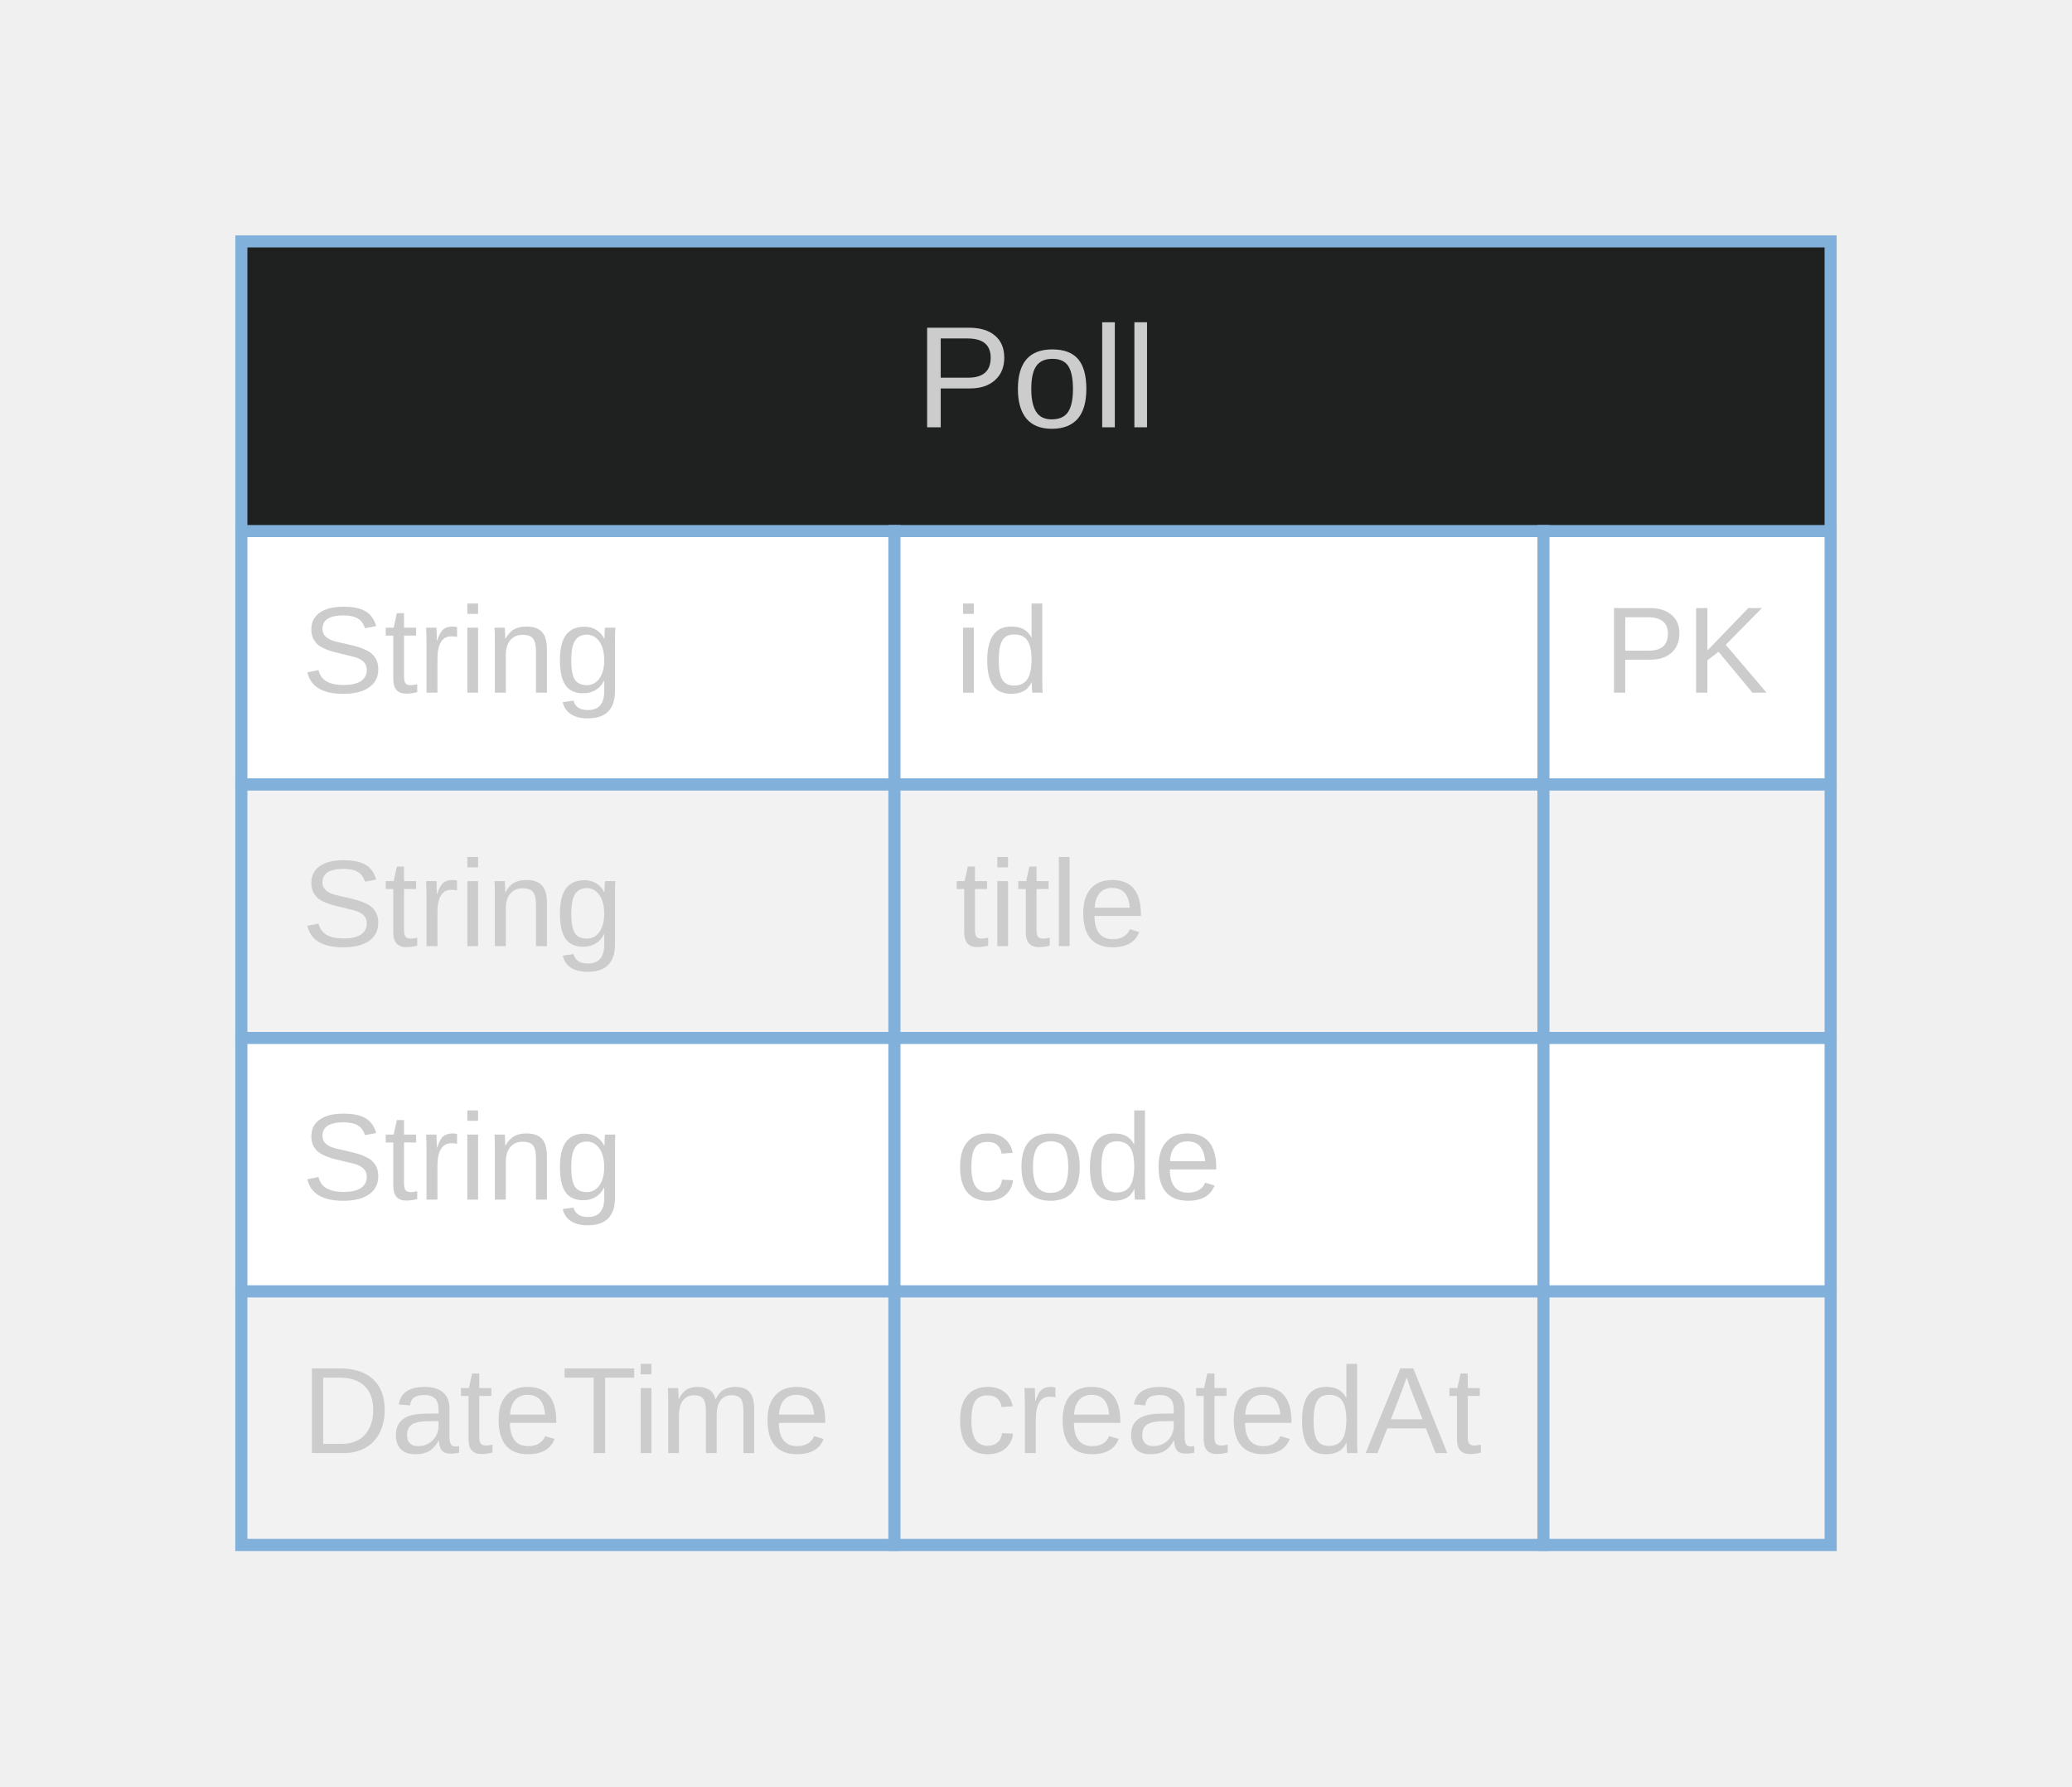
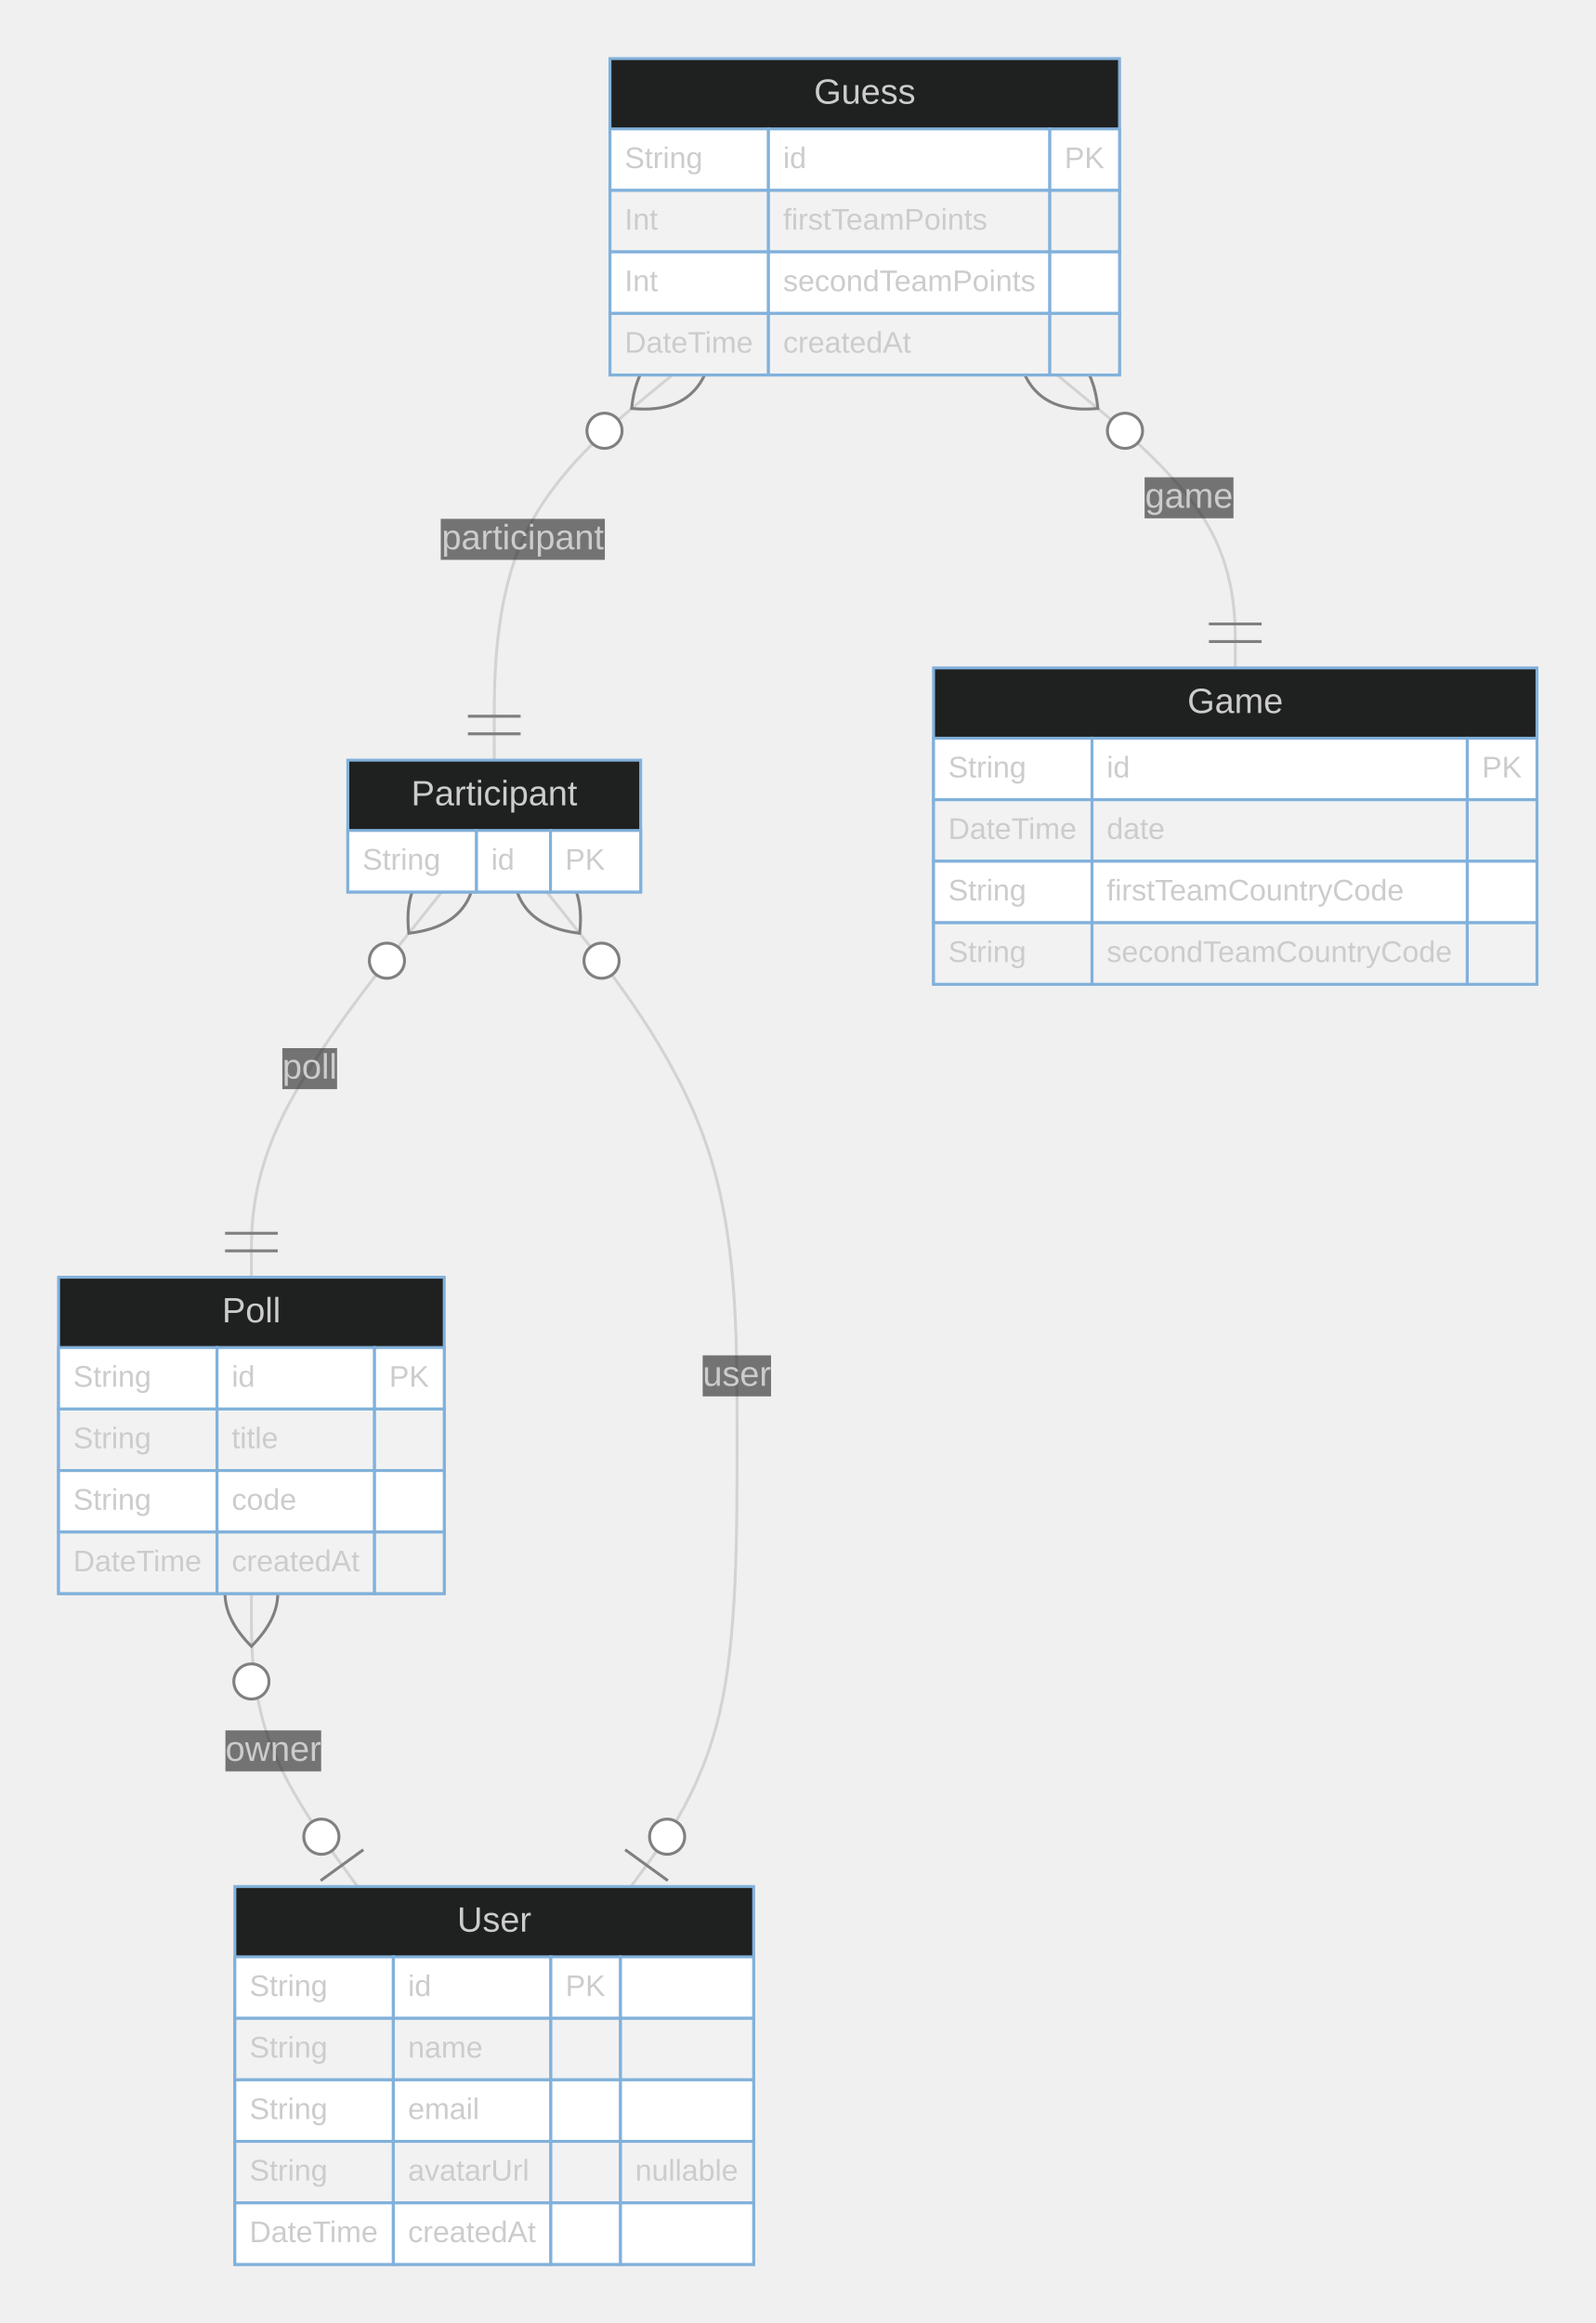
- <svg xmlns="http://www.w3.org/2000/svg" aria-labelledby="chart-title-mermaid-0 chart-desc-mermaid-0" role="img" viewBox="0 0 171.683 148" style="max-width: 171.683px; background-color: white;" width="100%" id="mermaid-0">
+ <svg xmlns="http://www.w3.org/2000/svg" aria-labelledby="chart-title-mermaid-0 chart-desc-mermaid-0" role="img" viewBox="0 0 544.791 793" style="max-width: 544.791px; background-color: white;" width="100%" id="mermaid-0">
  <style>#mermaid-0 {font-family:"trebuchet ms",verdana,arial,sans-serif;font-size:16px;fill:#ccc;}#mermaid-0 .error-icon{fill:#a44141;}#mermaid-0 .error-text{fill:#ddd;stroke:#ddd;}#mermaid-0 .edge-thickness-normal{stroke-width:2px;}#mermaid-0 .edge-thickness-thick{stroke-width:3.5px;}#mermaid-0 .edge-pattern-solid{stroke-dasharray:0;}#mermaid-0 .edge-pattern-dashed{stroke-dasharray:3;}#mermaid-0 .edge-pattern-dotted{stroke-dasharray:2;}#mermaid-0 .marker{fill:lightgrey;stroke:lightgrey;}#mermaid-0 .marker.cross{stroke:lightgrey;}#mermaid-0 svg{font-family:"trebuchet ms",verdana,arial,sans-serif;font-size:16px;}#mermaid-0 .entityBox{fill:#1f2020;stroke:#81B1DB;}#mermaid-0 .attributeBoxOdd{fill:#ffffff;stroke:#81B1DB;}#mermaid-0 .attributeBoxEven{fill:#f2f2f2;stroke:#81B1DB;}#mermaid-0 .relationshipLabelBox{fill:hsl(20, 1.587%, 12.353%);opacity:0.7;background-color:hsl(20, 1.587%, 12.353%);}#mermaid-0 .relationshipLabelBox rect{opacity:0.5;}#mermaid-0 .relationshipLine{stroke:lightgrey;}#mermaid-0 :root{--mermaid-font-family:"trebuchet ms",verdana,arial,sans-serif;}</style>
  <g />
  <defs>
    <marker orient="auto" markerHeight="18" markerWidth="18" refY="9" refX="0" id="ONLY_ONE_START">
      <path d="M9,0 L9,18 M15,0 L15,18" fill="none" stroke="gray" />
    </marker>
  </defs>
  <defs>
    <marker orient="auto" markerHeight="18" markerWidth="18" refY="9" refX="18" id="ONLY_ONE_END">
      <path d="M3,0 L3,18 M9,0 L9,18" fill="none" stroke="gray" />
    </marker>
  </defs>
  <defs>
    <marker orient="auto" markerHeight="18" markerWidth="30" refY="9" refX="0" id="ZERO_OR_ONE_START">
      <circle r="6" cy="9" cx="21" fill="white" stroke="gray" />
      <path d="M9,0 L9,18" fill="none" stroke="gray" />
    </marker>
  </defs>
  <defs>
    <marker orient="auto" markerHeight="18" markerWidth="30" refY="9" refX="30" id="ZERO_OR_ONE_END">
      <circle r="6" cy="9" cx="9" fill="white" stroke="gray" />
      <path d="M21,0 L21,18" fill="none" stroke="gray" />
    </marker>
  </defs>
  <defs>
    <marker orient="auto" markerHeight="36" markerWidth="45" refY="18" refX="18" id="ONE_OR_MORE_START">
      <path d="M0,18 Q 18,0 36,18 Q 18,36 0,18 M42,9 L42,27" fill="none" stroke="gray" />
    </marker>
  </defs>
  <defs>
    <marker orient="auto" markerHeight="36" markerWidth="45" refY="18" refX="27" id="ONE_OR_MORE_END">
      <path d="M3,9 L3,27 M9,18 Q27,0 45,18 Q27,36 9,18" fill="none" stroke="gray" />
    </marker>
  </defs>
  <defs>
    <marker orient="auto" markerHeight="36" markerWidth="57" refY="18" refX="18" id="ZERO_OR_MORE_START">
      <circle r="6" cy="18" cx="48" fill="white" stroke="gray" />
      <path d="M0,18 Q18,0 36,18 Q18,36 0,18" fill="none" stroke="gray" />
    </marker>
  </defs>
  <defs>
    <marker orient="auto" markerHeight="36" markerWidth="57" refY="18" refX="39" id="ZERO_OR_MORE_END">
      <circle r="6" cy="18" cx="9" fill="white" stroke="gray" />
      <path d="M21,18 Q39,0 57,18 Q39,36 21,18" fill="none" stroke="gray" />
    </marker>
  </defs>
-   <g transform="translate(20,20 )" id="Poll">
+   <path marker-start="url(#ZERO_OR_MORE_START)" marker-end="url(#ZERO_OR_ONE_END)" fill="none" stroke="gray" d="M85.841,544L85.841,552.333C85.841,560.667,85.841,577.333,91.876,594C97.911,610.667,109.981,627.333,116.016,635.667L122.051,644" class="er relationshipLine" />
+   <path marker-start="url(#ZERO_OR_MORE_START)" marker-end="url(#ZERO_OR_ONE_END)" fill="none" stroke="gray" d="M186.702,304.5L197.532,318.083C208.362,331.667,230.023,358.833,240.853,389.75C251.683,420.667,251.683,455.333,251.683,490C251.683,524.667,251.683,559.333,245.648,585C239.613,610.667,227.543,627.333,221.508,635.667L215.473,644" class="er relationshipLine" />
+   <path marker-start="url(#ZERO_OR_MORE_START)" marker-end="url(#ONLY_ONE_END)" fill="none" stroke="gray" d="M150.823,304.5L139.992,318.083C129.162,331.667,107.502,358.833,96.672,380.75C85.841,402.667,85.841,419.333,85.841,427.667L85.841,436" class="er relationshipLine" />
+   <path marker-start="url(#ZERO_OR_MORE_START)" marker-end="url(#ONLY_ONE_END)" fill="none" stroke="gray" d="M360.956,128L371.093,136.333C381.23,144.667,401.503,161.333,411.64,178C421.777,194.667,421.777,211.333,421.777,219.667L421.777,228" class="er relationshipLine" />
+   <path marker-start="url(#ZERO_OR_MORE_START)" marker-end="url(#ONLY_ONE_END)" fill="none" stroke="gray" d="M229.583,128L219.446,136.333C209.309,144.667,189.036,161.333,178.899,183.25C168.762,205.167,168.762,232.333,168.762,245.917L168.762,259.5" class="er relationshipLine" />
+   <g transform="translate(20,436 )" id="Poll">
    <rect height="108" width="131.683" y="0" x="0" stroke="gray" fill-opacity="100%" fill="honeydew" class="er entityBox" />
    <text transform="translate(65.84149,12)" style="font-family: &quot;trebuchet ms&quot;, verdana, arial, sans-serif;; font-size: 12px" text-anchor="middle" dominant-baseline="middle" y="0" x="0" id="entity-Poll" class="er entityLabel">Poll</text>
    <rect height="21" width="54.113" y="24" x="0" stroke="gray" fill-opacity="100%" fill="honeydew" class="er attributeBoxOdd" />
    <text transform="translate(5,34.5)" style="font-family: &quot;trebuchet ms&quot;, verdana, arial, sans-serif;; font-size: 10.2px" text-anchor="left" dominant-baseline="middle" y="0" x="0" id="entity-Poll-attr-1-type" class="er entityLabel">String</text>
    <rect height="21" width="53.775" y="24" x="54.113" stroke="gray" fill-opacity="100%" fill="honeydew" class="er attributeBoxOdd" />
    <text transform="translate(59.11313,34.5)" style="font-family: &quot;trebuchet ms&quot;, verdana, arial, sans-serif;; font-size: 10.2px" text-anchor="left" dominant-baseline="middle" y="0" x="0" id="entity-Poll-attr-1-name" class="er entityLabel">id</text>
    <rect height="21" width="23.795" y="24" x="107.888" stroke="gray" fill-opacity="100%" fill="honeydew" class="er attributeBoxOdd" />
    <text transform="translate(112.888,34.5)" style="font-family: &quot;trebuchet ms&quot;, verdana, arial, sans-serif;; font-size: 10.2px" text-anchor="left" dominant-baseline="middle" y="0" x="0" id="entity-Poll-attr-1-key" class="er entityLabel">PK</text>
    <rect height="21" width="54.113" y="45" x="0" stroke="gray" fill-opacity="100%" fill="honeydew" class="er attributeBoxEven" />
    <text transform="translate(5,55.5)" style="font-family: &quot;trebuchet ms&quot;, verdana, arial, sans-serif;; font-size: 10.2px" text-anchor="left" dominant-baseline="middle" y="0" x="0" id="entity-Poll-attr-2-type" class="er entityLabel">String</text>
    <rect height="21" width="53.775" y="45" x="54.113" stroke="gray" fill-opacity="100%" fill="honeydew" class="er attributeBoxEven" />
    <text transform="translate(59.11313,55.5)" style="font-family: &quot;trebuchet ms&quot;, verdana, arial, sans-serif;; font-size: 10.2px" text-anchor="left" dominant-baseline="middle" y="0" x="0" id="entity-Poll-attr-2-name" class="er entityLabel">title</text>
    <rect height="21" width="23.795" y="45" x="107.888" stroke="gray" fill-opacity="100%" fill="honeydew" class="er attributeBoxEven" />
    <text transform="translate(112.888,55.5)" style="font-family: &quot;trebuchet ms&quot;, verdana, arial, sans-serif;; font-size: 10.2px" text-anchor="left" dominant-baseline="middle" y="0" x="0" id="entity-Poll-attr-2-key" class="er entityLabel" />
    <rect height="21" width="54.113" y="66" x="0" stroke="gray" fill-opacity="100%" fill="honeydew" class="er attributeBoxOdd" />
    <text transform="translate(5,76.5)" style="font-family: &quot;trebuchet ms&quot;, verdana, arial, sans-serif;; font-size: 10.2px" text-anchor="left" dominant-baseline="middle" y="0" x="0" id="entity-Poll-attr-3-type" class="er entityLabel">String</text>
    <rect height="21" width="53.775" y="66" x="54.113" stroke="gray" fill-opacity="100%" fill="honeydew" class="er attributeBoxOdd" />
    <text transform="translate(59.11313,76.5)" style="font-family: &quot;trebuchet ms&quot;, verdana, arial, sans-serif;; font-size: 10.2px" text-anchor="left" dominant-baseline="middle" y="0" x="0" id="entity-Poll-attr-3-name" class="er entityLabel">code</text>
    <rect height="21" width="23.795" y="66" x="107.888" stroke="gray" fill-opacity="100%" fill="honeydew" class="er attributeBoxOdd" />
    <text transform="translate(112.888,76.5)" style="font-family: &quot;trebuchet ms&quot;, verdana, arial, sans-serif;; font-size: 10.2px" text-anchor="left" dominant-baseline="middle" y="0" x="0" id="entity-Poll-attr-3-key" class="er entityLabel" />
    <rect height="21" width="54.113" y="87" x="0" stroke="gray" fill-opacity="100%" fill="honeydew" class="er attributeBoxEven" />
    <text transform="translate(5,97.5)" style="font-family: &quot;trebuchet ms&quot;, verdana, arial, sans-serif;; font-size: 10.2px" text-anchor="left" dominant-baseline="middle" y="0" x="0" id="entity-Poll-attr-4-type" class="er entityLabel">DateTime</text>
    <rect height="21" width="53.775" y="87" x="54.113" stroke="gray" fill-opacity="100%" fill="honeydew" class="er attributeBoxEven" />
    <text transform="translate(59.11313,97.5)" style="font-family: &quot;trebuchet ms&quot;, verdana, arial, sans-serif;; font-size: 10.2px" text-anchor="left" dominant-baseline="middle" y="0" x="0" id="entity-Poll-attr-4-name" class="er entityLabel">createdAt</text>
    <rect height="21" width="23.795" y="87" x="107.888" stroke="gray" fill-opacity="100%" fill="honeydew" class="er attributeBoxEven" />
    <text transform="translate(112.888,97.5)" style="font-family: &quot;trebuchet ms&quot;, verdana, arial, sans-serif;; font-size: 10.2px" text-anchor="left" dominant-baseline="middle" y="0" x="0" id="entity-Poll-attr-4-key" class="er entityLabel" />
  </g>
+   <g transform="translate(118.7622,259.5 )" id="Participant">
+     <rect height="45" width="100" y="0" x="0" stroke="gray" fill-opacity="100%" fill="honeydew" class="er entityBox" />
+     <text transform="translate(50,12)" style="font-family: &quot;trebuchet ms&quot;, verdana, arial, sans-serif;; font-size: 12px" text-anchor="middle" dominant-baseline="middle" y="0" x="0" id="entity-Participant" class="er entityLabel">Participant</text>
+     <rect height="21" width="43.945" y="24" x="0" stroke="gray" fill-opacity="100%" fill="honeydew" class="er attributeBoxOdd" />
+     <text transform="translate(5,34.5)" style="font-family: &quot;trebuchet ms&quot;, verdana, arial, sans-serif;; font-size: 10.2px" text-anchor="left" dominant-baseline="middle" y="0" x="0" id="entity-Participant-attr-1-type" class="er entityLabel">String</text>
+     <rect height="21" width="25.262" y="24" x="43.945" stroke="gray" fill-opacity="100%" fill="honeydew" class="er attributeBoxOdd" />
+     <text transform="translate(48.94526,34.5)" style="font-family: &quot;trebuchet ms&quot;, verdana, arial, sans-serif;; font-size: 10.2px" text-anchor="left" dominant-baseline="middle" y="0" x="0" id="entity-Participant-attr-1-name" class="er entityLabel">id</text>
+     <rect height="21" width="30.793" y="24" x="69.207" stroke="gray" fill-opacity="100%" fill="honeydew" class="er attributeBoxOdd" />
+     <text transform="translate(74.20681,34.5)" style="font-family: &quot;trebuchet ms&quot;, verdana, arial, sans-serif;; font-size: 10.2px" text-anchor="left" dominant-baseline="middle" y="0" x="0" id="entity-Participant-attr-1-key" class="er entityLabel">PK</text>
+   </g>
+   <g transform="translate(80.19414,644 )" id="User">
+     <rect height="129" width="177.136" y="0" x="0" stroke="gray" fill-opacity="100%" fill="honeydew" class="er entityBox" />
+     <text transform="translate(88.5681,12)" style="font-family: &quot;trebuchet ms&quot;, verdana, arial, sans-serif;; font-size: 12px" text-anchor="middle" dominant-baseline="middle" y="0" x="0" id="entity-User" class="er entityLabel">User</text>
+     <rect height="21" width="54.113" y="24" x="0" stroke="gray" fill-opacity="100%" fill="honeydew" class="er attributeBoxOdd" />
+     <text transform="translate(5,34.5)" style="font-family: &quot;trebuchet ms&quot;, verdana, arial, sans-serif;; font-size: 10.2px" text-anchor="left" dominant-baseline="middle" y="0" x="0" id="entity-User-attr-1-type" class="er entityLabel">String</text>
+     <rect height="21" width="53.775" y="24" x="54.113" stroke="gray" fill-opacity="100%" fill="honeydew" class="er attributeBoxOdd" />
+     <text transform="translate(59.11313,34.5)" style="font-family: &quot;trebuchet ms&quot;, verdana, arial, sans-serif;; font-size: 10.2px" text-anchor="left" dominant-baseline="middle" y="0" x="0" id="entity-User-attr-1-name" class="er entityLabel">id</text>
+     <rect height="21" width="23.795" y="24" x="107.888" stroke="gray" fill-opacity="100%" fill="honeydew" class="er attributeBoxOdd" />
+     <text transform="translate(112.888,34.5)" style="font-family: &quot;trebuchet ms&quot;, verdana, arial, sans-serif;; font-size: 10.2px" text-anchor="left" dominant-baseline="middle" y="0" x="0" id="entity-User-attr-1-key" class="er entityLabel">PK</text>
+     <rect height="21" width="45.453" y="24" x="131.683" stroke="gray" fill-opacity="100%" fill="honeydew" class="er attributeBoxOdd" />
+     <text transform="translate(136.683,34.5)" style="font-family: &quot;trebuchet ms&quot;, verdana, arial, sans-serif;; font-size: 10.2px" text-anchor="left" dominant-baseline="middle" y="0" x="0" id="entity-User-attr-1-comment" class="er entityLabel" />
+     <rect height="21" width="54.113" y="45" x="0" stroke="gray" fill-opacity="100%" fill="honeydew" class="er attributeBoxEven" />
+     <text transform="translate(5,55.5)" style="font-family: &quot;trebuchet ms&quot;, verdana, arial, sans-serif;; font-size: 10.2px" text-anchor="left" dominant-baseline="middle" y="0" x="0" id="entity-User-attr-2-type" class="er entityLabel">String</text>
+     <rect height="21" width="53.775" y="45" x="54.113" stroke="gray" fill-opacity="100%" fill="honeydew" class="er attributeBoxEven" />
+     <text transform="translate(59.11313,55.5)" style="font-family: &quot;trebuchet ms&quot;, verdana, arial, sans-serif;; font-size: 10.2px" text-anchor="left" dominant-baseline="middle" y="0" x="0" id="entity-User-attr-2-name" class="er entityLabel">name</text>
+     <rect height="21" width="23.795" y="45" x="107.888" stroke="gray" fill-opacity="100%" fill="honeydew" class="er attributeBoxEven" />
+     <text transform="translate(112.888,55.5)" style="font-family: &quot;trebuchet ms&quot;, verdana, arial, sans-serif;; font-size: 10.2px" text-anchor="left" dominant-baseline="middle" y="0" x="0" id="entity-User-attr-2-key" class="er entityLabel" />
+     <rect height="21" width="45.453" y="45" x="131.683" stroke="gray" fill-opacity="100%" fill="honeydew" class="er attributeBoxEven" />
+     <text transform="translate(136.683,55.5)" style="font-family: &quot;trebuchet ms&quot;, verdana, arial, sans-serif;; font-size: 10.2px" text-anchor="left" dominant-baseline="middle" y="0" x="0" id="entity-User-attr-2-comment" class="er entityLabel" />
+     <rect height="21" width="54.113" y="66" x="0" stroke="gray" fill-opacity="100%" fill="honeydew" class="er attributeBoxOdd" />
+     <text transform="translate(5,76.5)" style="font-family: &quot;trebuchet ms&quot;, verdana, arial, sans-serif;; font-size: 10.2px" text-anchor="left" dominant-baseline="middle" y="0" x="0" id="entity-User-attr-3-type" class="er entityLabel">String</text>
+     <rect height="21" width="53.775" y="66" x="54.113" stroke="gray" fill-opacity="100%" fill="honeydew" class="er attributeBoxOdd" />
+     <text transform="translate(59.11313,76.5)" style="font-family: &quot;trebuchet ms&quot;, verdana, arial, sans-serif;; font-size: 10.2px" text-anchor="left" dominant-baseline="middle" y="0" x="0" id="entity-User-attr-3-name" class="er entityLabel">email</text>
+     <rect height="21" width="23.795" y="66" x="107.888" stroke="gray" fill-opacity="100%" fill="honeydew" class="er attributeBoxOdd" />
+     <text transform="translate(112.888,76.5)" style="font-family: &quot;trebuchet ms&quot;, verdana, arial, sans-serif;; font-size: 10.2px" text-anchor="left" dominant-baseline="middle" y="0" x="0" id="entity-User-attr-3-key" class="er entityLabel" />
+     <rect height="21" width="45.453" y="66" x="131.683" stroke="gray" fill-opacity="100%" fill="honeydew" class="er attributeBoxOdd" />
+     <text transform="translate(136.683,76.5)" style="font-family: &quot;trebuchet ms&quot;, verdana, arial, sans-serif;; font-size: 10.2px" text-anchor="left" dominant-baseline="middle" y="0" x="0" id="entity-User-attr-3-comment" class="er entityLabel" />
+     <rect height="21" width="54.113" y="87" x="0" stroke="gray" fill-opacity="100%" fill="honeydew" class="er attributeBoxEven" />
+     <text transform="translate(5,97.5)" style="font-family: &quot;trebuchet ms&quot;, verdana, arial, sans-serif;; font-size: 10.2px" text-anchor="left" dominant-baseline="middle" y="0" x="0" id="entity-User-attr-4-type" class="er entityLabel">String</text>
+     <rect height="21" width="53.775" y="87" x="54.113" stroke="gray" fill-opacity="100%" fill="honeydew" class="er attributeBoxEven" />
+     <text transform="translate(59.11313,97.5)" style="font-family: &quot;trebuchet ms&quot;, verdana, arial, sans-serif;; font-size: 10.2px" text-anchor="left" dominant-baseline="middle" y="0" x="0" id="entity-User-attr-4-name" class="er entityLabel">avatarUrl</text>
+     <rect height="21" width="23.795" y="87" x="107.888" stroke="gray" fill-opacity="100%" fill="honeydew" class="er attributeBoxEven" />
+     <text transform="translate(112.888,97.5)" style="font-family: &quot;trebuchet ms&quot;, verdana, arial, sans-serif;; font-size: 10.2px" text-anchor="left" dominant-baseline="middle" y="0" x="0" id="entity-User-attr-4-key" class="er entityLabel" />
+     <rect height="21" width="45.453" y="87" x="131.683" stroke="gray" fill-opacity="100%" fill="honeydew" class="er attributeBoxEven" />
+     <text transform="translate(136.683,97.5)" style="font-family: &quot;trebuchet ms&quot;, verdana, arial, sans-serif;; font-size: 10.2px" text-anchor="left" dominant-baseline="middle" y="0" x="0" id="entity-User-attr-4-comment" class="er entityLabel">nullable</text>
+     <rect height="21" width="54.113" y="108" x="0" stroke="gray" fill-opacity="100%" fill="honeydew" class="er attributeBoxOdd" />
+     <text transform="translate(5,118.5)" style="font-family: &quot;trebuchet ms&quot;, verdana, arial, sans-serif;; font-size: 10.2px" text-anchor="left" dominant-baseline="middle" y="0" x="0" id="entity-User-attr-5-type" class="er entityLabel">DateTime</text>
+     <rect height="21" width="53.775" y="108" x="54.113" stroke="gray" fill-opacity="100%" fill="honeydew" class="er attributeBoxOdd" />
+     <text transform="translate(59.11313,118.5)" style="font-family: &quot;trebuchet ms&quot;, verdana, arial, sans-serif;; font-size: 10.2px" text-anchor="left" dominant-baseline="middle" y="0" x="0" id="entity-User-attr-5-name" class="er entityLabel">createdAt</text>
+     <rect height="21" width="23.795" y="108" x="107.888" stroke="gray" fill-opacity="100%" fill="honeydew" class="er attributeBoxOdd" />
+     <text transform="translate(112.888,118.5)" style="font-family: &quot;trebuchet ms&quot;, verdana, arial, sans-serif;; font-size: 10.2px" text-anchor="left" dominant-baseline="middle" y="0" x="0" id="entity-User-attr-5-key" class="er entityLabel" />
+     <rect height="21" width="45.453" y="108" x="131.683" stroke="gray" fill-opacity="100%" fill="honeydew" class="er attributeBoxOdd" />
+     <text transform="translate(136.683,118.5)" style="font-family: &quot;trebuchet ms&quot;, verdana, arial, sans-serif;; font-size: 10.2px" text-anchor="left" dominant-baseline="middle" y="0" x="0" id="entity-User-attr-5-comment" class="er entityLabel" />
+   </g>
+   <g transform="translate(318.7622,228 )" id="Game">
+     <rect height="108" width="206.029" y="0" x="0" stroke="gray" fill-opacity="100%" fill="honeydew" class="er entityBox" />
+     <text transform="translate(103.0145,12)" style="font-family: &quot;trebuchet ms&quot;, verdana, arial, sans-serif;; font-size: 12px" text-anchor="middle" dominant-baseline="middle" y="0" x="0" id="entity-Game" class="er entityLabel">Game</text>
+     <rect height="21" width="54.113" y="24" x="0" stroke="gray" fill-opacity="100%" fill="honeydew" class="er attributeBoxOdd" />
+     <text transform="translate(5,34.5)" style="font-family: &quot;trebuchet ms&quot;, verdana, arial, sans-serif;; font-size: 10.2px" text-anchor="left" dominant-baseline="middle" y="0" x="0" id="entity-Game-attr-1-type" class="er entityLabel">String</text>
+     <rect height="21" width="128.121" y="24" x="54.113" stroke="gray" fill-opacity="100%" fill="honeydew" class="er attributeBoxOdd" />
+     <text transform="translate(59.11313,34.5)" style="font-family: &quot;trebuchet ms&quot;, verdana, arial, sans-serif;; font-size: 10.2px" text-anchor="left" dominant-baseline="middle" y="0" x="0" id="entity-Game-attr-1-name" class="er entityLabel">id</text>
+     <rect height="21" width="23.795" y="24" x="182.234" stroke="gray" fill-opacity="100%" fill="honeydew" class="er attributeBoxOdd" />
+     <text transform="translate(187.2339,34.5)" style="font-family: &quot;trebuchet ms&quot;, verdana, arial, sans-serif;; font-size: 10.2px" text-anchor="left" dominant-baseline="middle" y="0" x="0" id="entity-Game-attr-1-key" class="er entityLabel">PK</text>
+     <rect height="21" width="54.113" y="45" x="0" stroke="gray" fill-opacity="100%" fill="honeydew" class="er attributeBoxEven" />
+     <text transform="translate(5,55.5)" style="font-family: &quot;trebuchet ms&quot;, verdana, arial, sans-serif;; font-size: 10.2px" text-anchor="left" dominant-baseline="middle" y="0" x="0" id="entity-Game-attr-2-type" class="er entityLabel">DateTime</text>
+     <rect height="21" width="128.121" y="45" x="54.113" stroke="gray" fill-opacity="100%" fill="honeydew" class="er attributeBoxEven" />
+     <text transform="translate(59.11313,55.5)" style="font-family: &quot;trebuchet ms&quot;, verdana, arial, sans-serif;; font-size: 10.2px" text-anchor="left" dominant-baseline="middle" y="0" x="0" id="entity-Game-attr-2-name" class="er entityLabel">date</text>
+     <rect height="21" width="23.795" y="45" x="182.234" stroke="gray" fill-opacity="100%" fill="honeydew" class="er attributeBoxEven" />
+     <text transform="translate(187.2339,55.5)" style="font-family: &quot;trebuchet ms&quot;, verdana, arial, sans-serif;; font-size: 10.2px" text-anchor="left" dominant-baseline="middle" y="0" x="0" id="entity-Game-attr-2-key" class="er entityLabel" />
+     <rect height="21" width="54.113" y="66" x="0" stroke="gray" fill-opacity="100%" fill="honeydew" class="er attributeBoxOdd" />
+     <text transform="translate(5,76.5)" style="font-family: &quot;trebuchet ms&quot;, verdana, arial, sans-serif;; font-size: 10.2px" text-anchor="left" dominant-baseline="middle" y="0" x="0" id="entity-Game-attr-3-type" class="er entityLabel">String</text>
+     <rect height="21" width="128.121" y="66" x="54.113" stroke="gray" fill-opacity="100%" fill="honeydew" class="er attributeBoxOdd" />
+     <text transform="translate(59.11313,76.5)" style="font-family: &quot;trebuchet ms&quot;, verdana, arial, sans-serif;; font-size: 10.2px" text-anchor="left" dominant-baseline="middle" y="0" x="0" id="entity-Game-attr-3-name" class="er entityLabel">firstTeamCountryCode</text>
+     <rect height="21" width="23.795" y="66" x="182.234" stroke="gray" fill-opacity="100%" fill="honeydew" class="er attributeBoxOdd" />
+     <text transform="translate(187.2339,76.5)" style="font-family: &quot;trebuchet ms&quot;, verdana, arial, sans-serif;; font-size: 10.2px" text-anchor="left" dominant-baseline="middle" y="0" x="0" id="entity-Game-attr-3-key" class="er entityLabel" />
+     <rect height="21" width="54.113" y="87" x="0" stroke="gray" fill-opacity="100%" fill="honeydew" class="er attributeBoxEven" />
+     <text transform="translate(5,97.5)" style="font-family: &quot;trebuchet ms&quot;, verdana, arial, sans-serif;; font-size: 10.2px" text-anchor="left" dominant-baseline="middle" y="0" x="0" id="entity-Game-attr-4-type" class="er entityLabel">String</text>
+     <rect height="21" width="128.121" y="87" x="54.113" stroke="gray" fill-opacity="100%" fill="honeydew" class="er attributeBoxEven" />
+     <text transform="translate(59.11313,97.5)" style="font-family: &quot;trebuchet ms&quot;, verdana, arial, sans-serif;; font-size: 10.2px" text-anchor="left" dominant-baseline="middle" y="0" x="0" id="entity-Game-attr-4-name" class="er entityLabel">secondTeamCountryCode</text>
+     <rect height="21" width="23.795" y="87" x="182.234" stroke="gray" fill-opacity="100%" fill="honeydew" class="er attributeBoxEven" />
+     <text transform="translate(187.2339,97.5)" style="font-family: &quot;trebuchet ms&quot;, verdana, arial, sans-serif;; font-size: 10.2px" text-anchor="left" dominant-baseline="middle" y="0" x="0" id="entity-Game-attr-4-key" class="er entityLabel" />
+   </g>
+   <g transform="translate(208.2763,20 )" id="Guess">
+     <rect height="108" width="173.986" y="0" x="0" stroke="gray" fill-opacity="100%" fill="honeydew" class="er entityBox" />
+     <text transform="translate(86.99312,12)" style="font-family: &quot;trebuchet ms&quot;, verdana, arial, sans-serif;; font-size: 12px" text-anchor="middle" dominant-baseline="middle" y="0" x="0" id="entity-Guess" class="er entityLabel">Guess</text>
+     <rect height="21" width="54.113" y="24" x="0" stroke="gray" fill-opacity="100%" fill="honeydew" class="er attributeBoxOdd" />
+     <text transform="translate(5,34.5)" style="font-family: &quot;trebuchet ms&quot;, verdana, arial, sans-serif;; font-size: 10.2px" text-anchor="left" dominant-baseline="middle" y="0" x="0" id="entity-Guess-attr-1-type" class="er entityLabel">String</text>
+     <rect height="21" width="96.078" y="24" x="54.113" stroke="gray" fill-opacity="100%" fill="honeydew" class="er attributeBoxOdd" />
+     <text transform="translate(59.11313,34.5)" style="font-family: &quot;trebuchet ms&quot;, verdana, arial, sans-serif;; font-size: 10.2px" text-anchor="left" dominant-baseline="middle" y="0" x="0" id="entity-Guess-attr-1-name" class="er entityLabel">id</text>
+     <rect height="21" width="23.795" y="24" x="150.191" stroke="gray" fill-opacity="100%" fill="honeydew" class="er attributeBoxOdd" />
+     <text transform="translate(155.1913,34.5)" style="font-family: &quot;trebuchet ms&quot;, verdana, arial, sans-serif;; font-size: 10.2px" text-anchor="left" dominant-baseline="middle" y="0" x="0" id="entity-Guess-attr-1-key" class="er entityLabel">PK</text>
+     <rect height="21" width="54.113" y="45" x="0" stroke="gray" fill-opacity="100%" fill="honeydew" class="er attributeBoxEven" />
+     <text transform="translate(5,55.5)" style="font-family: &quot;trebuchet ms&quot;, verdana, arial, sans-serif;; font-size: 10.2px" text-anchor="left" dominant-baseline="middle" y="0" x="0" id="entity-Guess-attr-2-type" class="er entityLabel">Int</text>
+     <rect height="21" width="96.078" y="45" x="54.113" stroke="gray" fill-opacity="100%" fill="honeydew" class="er attributeBoxEven" />
+     <text transform="translate(59.11313,55.5)" style="font-family: &quot;trebuchet ms&quot;, verdana, arial, sans-serif;; font-size: 10.2px" text-anchor="left" dominant-baseline="middle" y="0" x="0" id="entity-Guess-attr-2-name" class="er entityLabel">firstTeamPoints</text>
+     <rect height="21" width="23.795" y="45" x="150.191" stroke="gray" fill-opacity="100%" fill="honeydew" class="er attributeBoxEven" />
+     <text transform="translate(155.1913,55.5)" style="font-family: &quot;trebuchet ms&quot;, verdana, arial, sans-serif;; font-size: 10.2px" text-anchor="left" dominant-baseline="middle" y="0" x="0" id="entity-Guess-attr-2-key" class="er entityLabel" />
+     <rect height="21" width="54.113" y="66" x="0" stroke="gray" fill-opacity="100%" fill="honeydew" class="er attributeBoxOdd" />
+     <text transform="translate(5,76.5)" style="font-family: &quot;trebuchet ms&quot;, verdana, arial, sans-serif;; font-size: 10.2px" text-anchor="left" dominant-baseline="middle" y="0" x="0" id="entity-Guess-attr-3-type" class="er entityLabel">Int</text>
+     <rect height="21" width="96.078" y="66" x="54.113" stroke="gray" fill-opacity="100%" fill="honeydew" class="er attributeBoxOdd" />
+     <text transform="translate(59.11313,76.5)" style="font-family: &quot;trebuchet ms&quot;, verdana, arial, sans-serif;; font-size: 10.2px" text-anchor="left" dominant-baseline="middle" y="0" x="0" id="entity-Guess-attr-3-name" class="er entityLabel">secondTeamPoints</text>
+     <rect height="21" width="23.795" y="66" x="150.191" stroke="gray" fill-opacity="100%" fill="honeydew" class="er attributeBoxOdd" />
+     <text transform="translate(155.1913,76.5)" style="font-family: &quot;trebuchet ms&quot;, verdana, arial, sans-serif;; font-size: 10.2px" text-anchor="left" dominant-baseline="middle" y="0" x="0" id="entity-Guess-attr-3-key" class="er entityLabel" />
+     <rect height="21" width="54.113" y="87" x="0" stroke="gray" fill-opacity="100%" fill="honeydew" class="er attributeBoxEven" />
+     <text transform="translate(5,97.5)" style="font-family: &quot;trebuchet ms&quot;, verdana, arial, sans-serif;; font-size: 10.2px" text-anchor="left" dominant-baseline="middle" y="0" x="0" id="entity-Guess-attr-4-type" class="er entityLabel">DateTime</text>
+     <rect height="21" width="96.078" y="87" x="54.113" stroke="gray" fill-opacity="100%" fill="honeydew" class="er attributeBoxEven" />
+     <text transform="translate(59.11313,97.5)" style="font-family: &quot;trebuchet ms&quot;, verdana, arial, sans-serif;; font-size: 10.2px" text-anchor="left" dominant-baseline="middle" y="0" x="0" id="entity-Guess-attr-4-name" class="er entityLabel">createdAt</text>
+     <rect height="21" width="23.795" y="87" x="150.191" stroke="gray" fill-opacity="100%" fill="honeydew" class="er attributeBoxEven" />
+     <text transform="translate(155.1913,97.5)" style="font-family: &quot;trebuchet ms&quot;, verdana, arial, sans-serif;; font-size: 10.2px" text-anchor="left" dominant-baseline="middle" y="0" x="0" id="entity-Guess-attr-4-key" class="er entityLabel" />
+   </g>
+   <rect fill-opacity="85%" fill="white" height="14" width="32.688" y="590.7" x="76.968" class="er relationshipLabelBox" />
+   <text style="font-family: &quot;trebuchet ms&quot;, verdana, arial, sans-serif;; font-size: 12px" dominant-baseline="middle" text-anchor="middle" y="597.7" x="93.312" id="rel1" class="er relationshipLabel">owner</text>
+   <rect fill-opacity="85%" fill="white" height="14" width="23.348" y="462.676" x="239.928" class="er relationshipLabelBox" />
+   <text style="font-family: &quot;trebuchet ms&quot;, verdana, arial, sans-serif;; font-size: 12px" dominant-baseline="middle" text-anchor="middle" y="469.676" x="251.601" id="rel2" class="er relationshipLabel">user</text>
+   <rect fill-opacity="85%" fill="white" height="14" width="18.688" y="357.795" x="96.4" class="er relationshipLabelBox" />
+   <text style="font-family: &quot;trebuchet ms&quot;, verdana, arial, sans-serif;; font-size: 12px" dominant-baseline="middle" text-anchor="middle" y="364.795" x="105.744" id="rel3" class="er relationshipLabel">poll</text>
+   <rect fill-opacity="85%" fill="white" height="14" width="30.344" y="162.93" x="390.825" class="er relationshipLabelBox" />
+   <text style="font-family: &quot;trebuchet ms&quot;, verdana, arial, sans-serif;; font-size: 12px" dominant-baseline="middle" text-anchor="middle" y="169.93" x="405.997" id="rel4" class="er relationshipLabel">game</text>
+   <rect fill-opacity="85%" fill="white" height="14" width="56.031" y="177.114" x="150.49" class="er relationshipLabelBox" />
+   <text style="font-family: &quot;trebuchet ms&quot;, verdana, arial, sans-serif;; font-size: 12px" dominant-baseline="middle" text-anchor="middle" y="184.114" x="178.506" id="rel5" class="er relationshipLabel">participant</text>
</svg>
